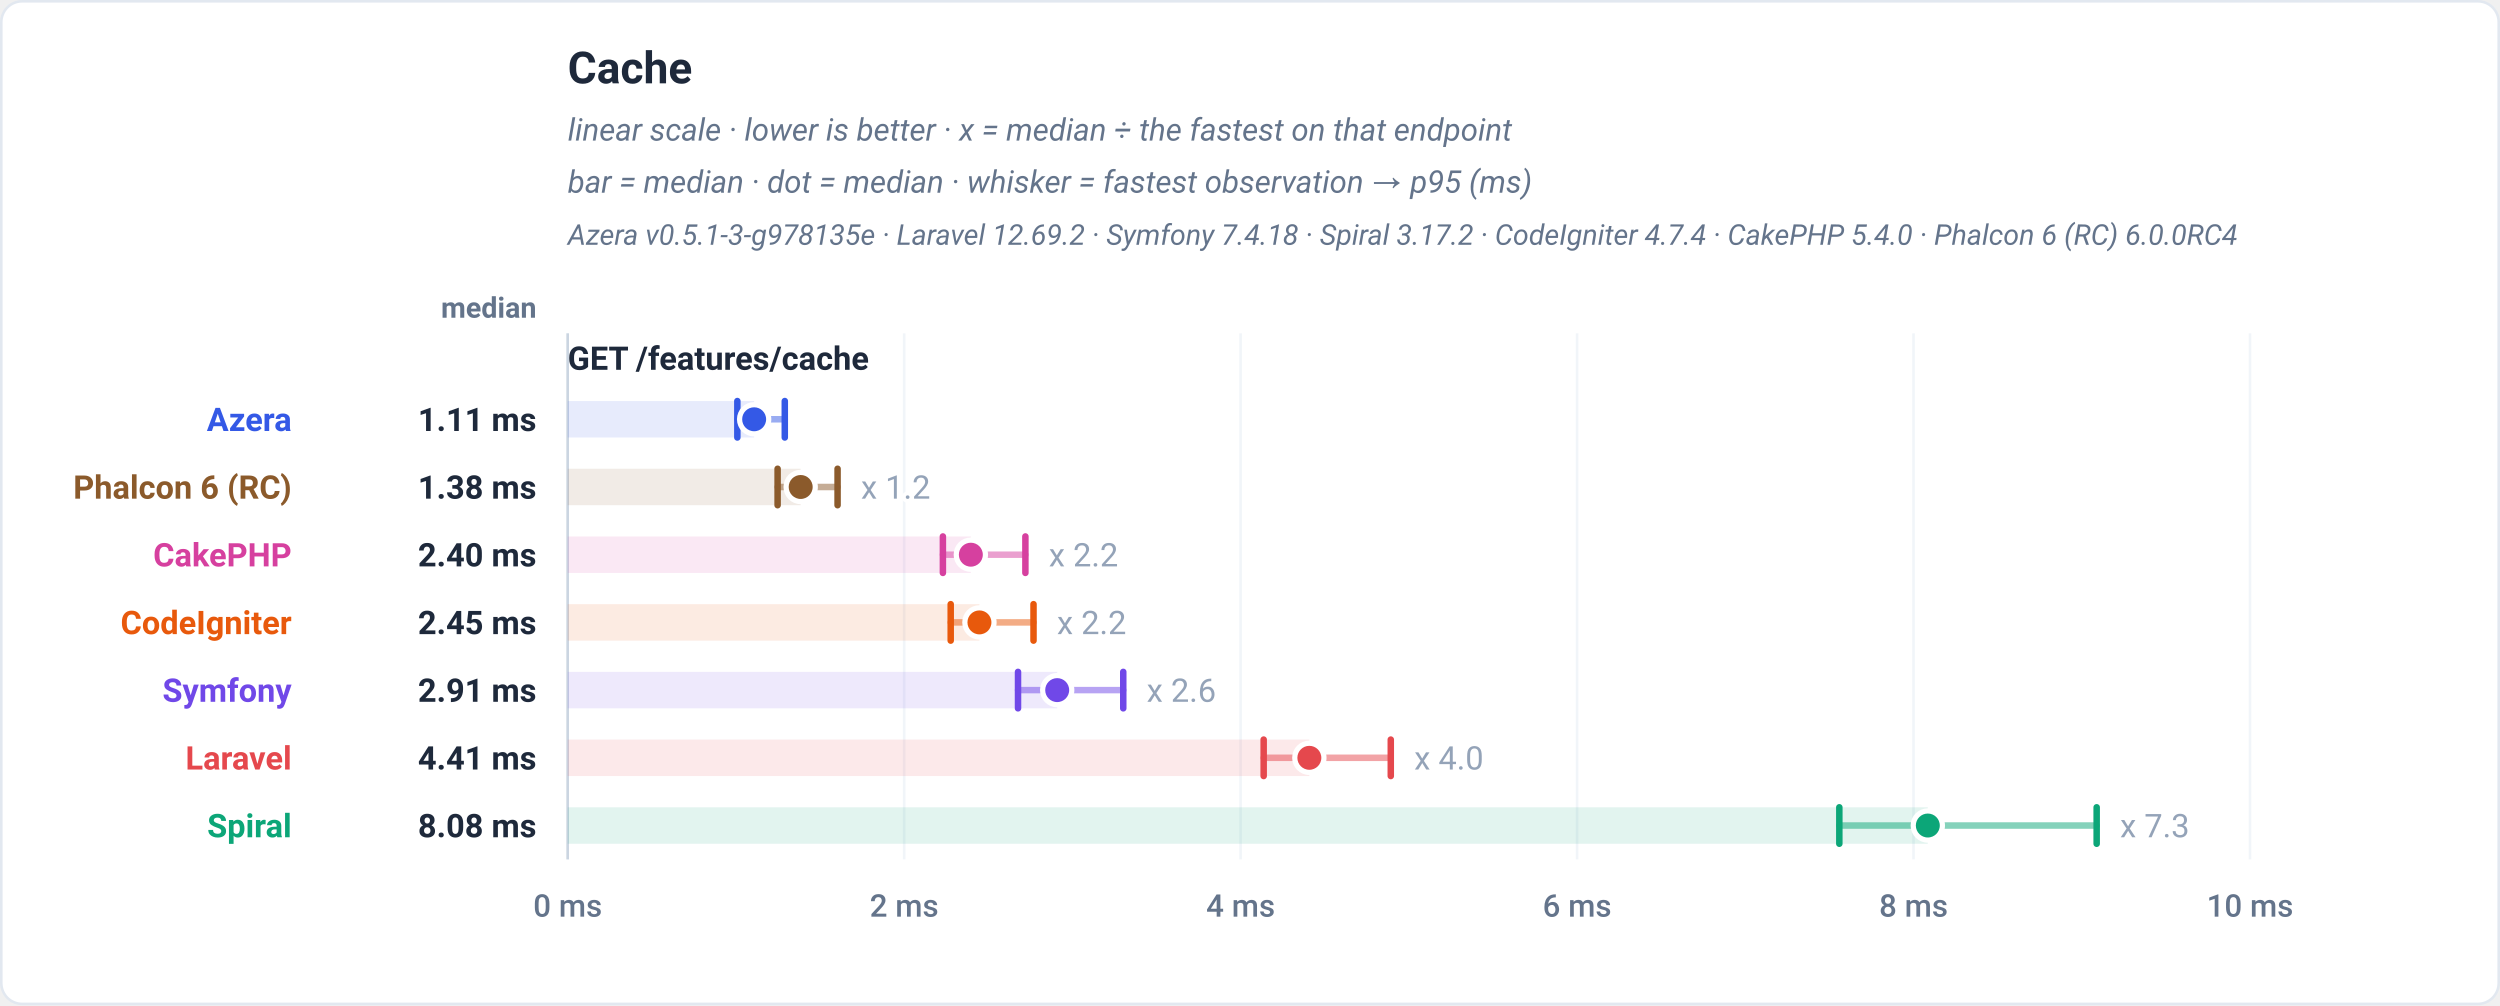
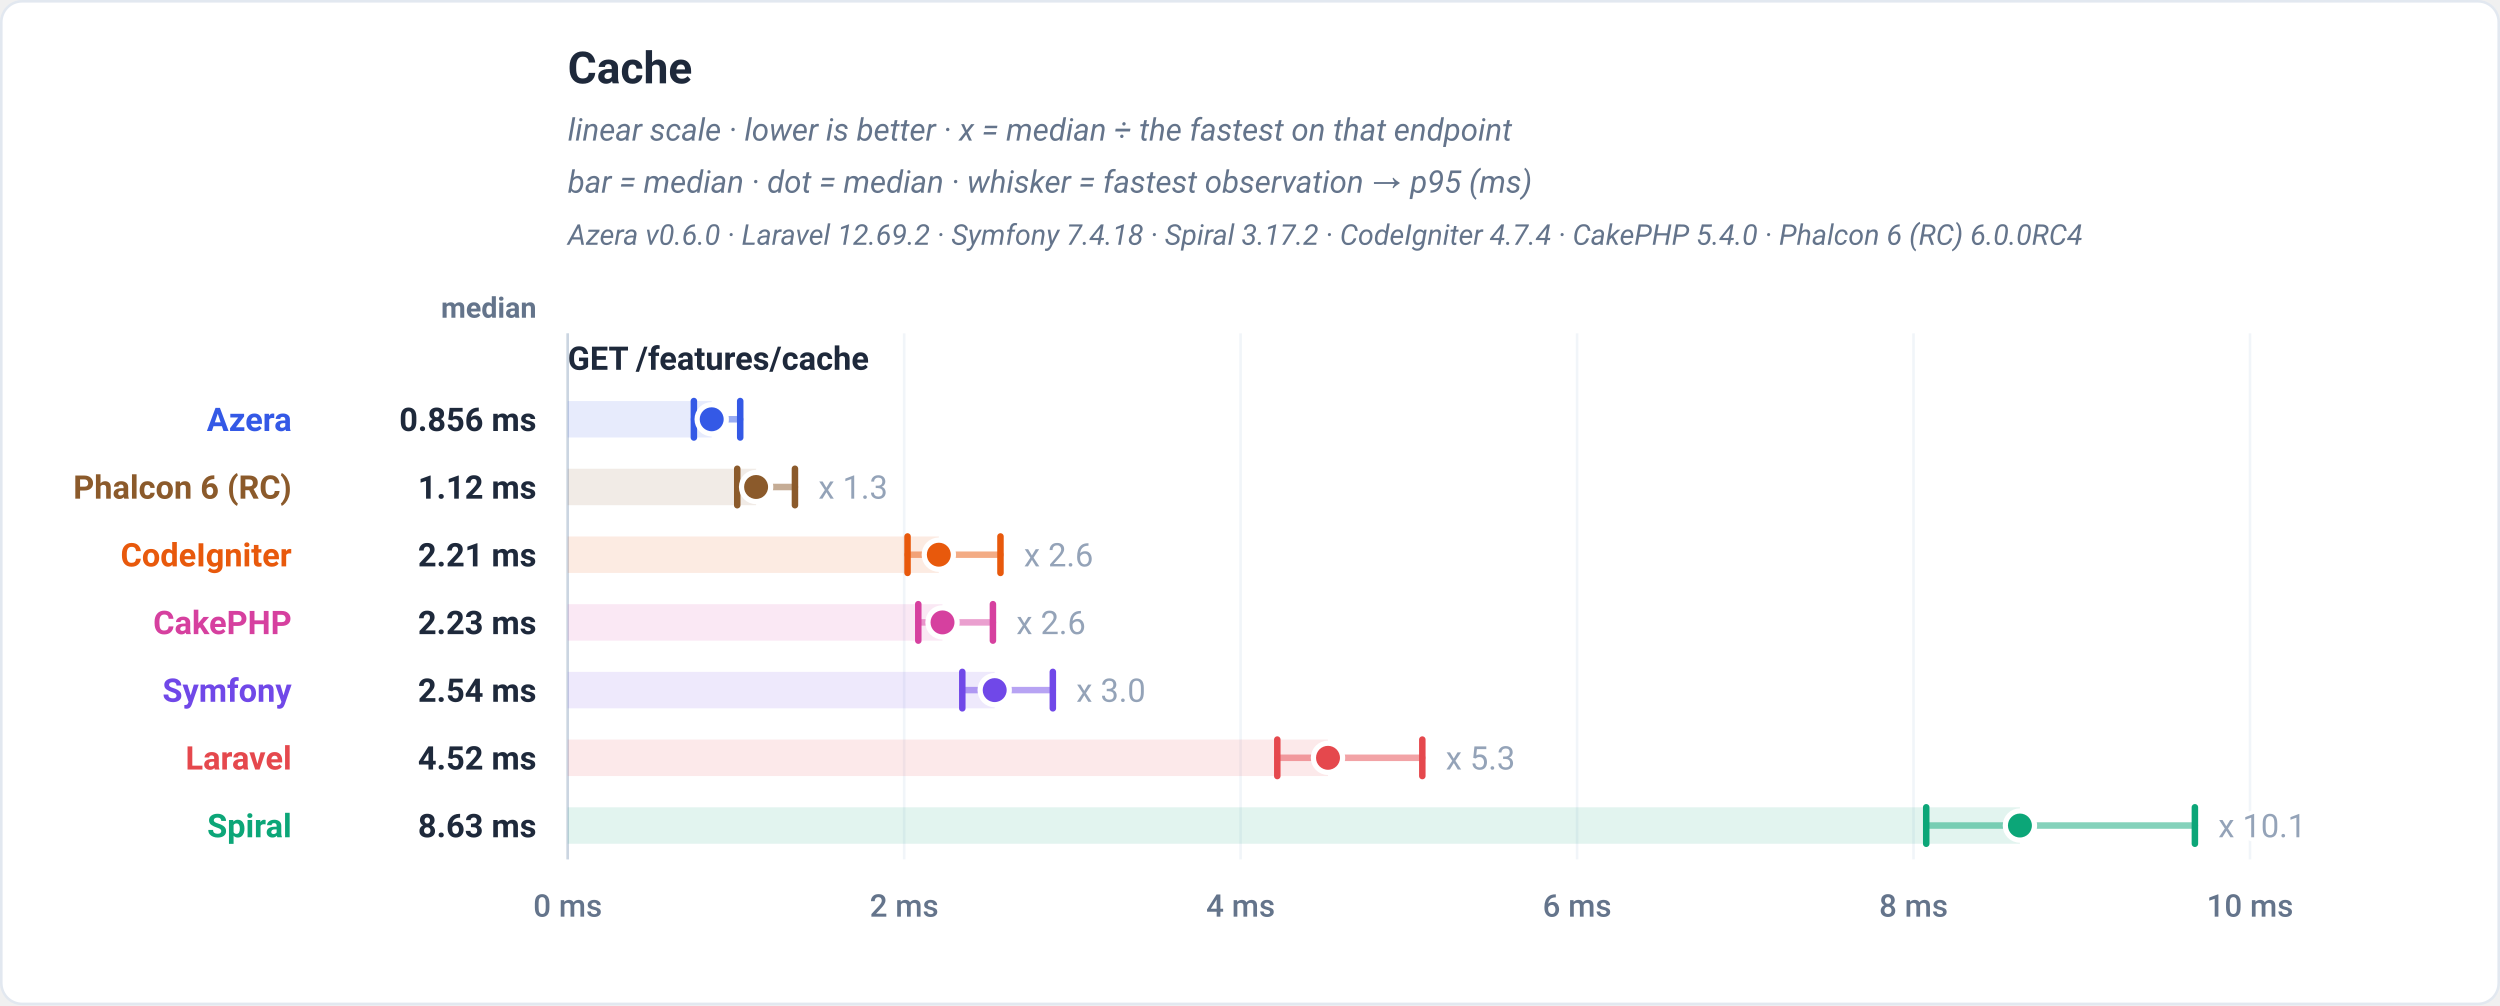
<svg xmlns="http://www.w3.org/2000/svg" viewBox="0 0 960 386" width="960" height="386" role="img" font-family="-apple-system,BlinkMacSystemFont,'Segoe UI',Roboto,Helvetica,Arial,sans-serif">
  <rect x="0.5" y="0.5" width="959" height="385" rx="8" fill="#ffffff" stroke="#e2e8f0" />
  <text x="218" y="32" font-family="-apple-system,BlinkMacSystemFont,'Segoe UI',Roboto,Helvetica,Arial,sans-serif" font-size="17" font-weight="700" fill="#1e293b" text-anchor="start">Cache</text>
  <text x="218" y="54" font-family="-apple-system,BlinkMacSystemFont,'Segoe UI',Roboto,Helvetica,Arial,sans-serif" font-size="12" font-weight="400" fill="#64748b" text-anchor="start" font-style="italic">linear scale · lower is better · x = median ÷ the fastest on that endpoint</text>
  <text x="218" y="74" font-family="-apple-system,BlinkMacSystemFont,'Segoe UI',Roboto,Helvetica,Arial,sans-serif" font-size="12" font-weight="400" fill="#64748b" text-anchor="start" font-style="italic">bar = median · dot = median · whisker = fastest observation → p95 (ms)</text>
-   <text x="218" y="94" font-family="-apple-system,BlinkMacSystemFont,'Segoe UI',Roboto,Helvetica,Arial,sans-serif" font-size="11" font-weight="400" fill="#64748b" text-anchor="start" font-style="italic">Azera v0.5.1-3-g978135e · Laravel 12.69.2 · Symfony 7.4.18 · Spiral 3.17.2 · CodeIgniter 4.7.4 · CakePHP 5.4.0 · Phalcon 6 (RC) 6.0.0RC4</text>
+   <text x="218" y="94" font-family="-apple-system,BlinkMacSystemFont,'Segoe UI',Roboto,Helvetica,Arial,sans-serif" font-size="11" font-weight="400" fill="#64748b" text-anchor="start" font-style="italic">Azera v0.6.0 · Laravel 12.69.2 · Symfony 7.4.18 · Spiral 3.17.2 · CodeIgniter 4.7.4 · CakePHP 5.4.0 · Phalcon 6 (RC) 6.0.0RC4</text>
  <text x="206" y="122" font-family="-apple-system,BlinkMacSystemFont,'Segoe UI',Roboto,Helvetica,Arial,sans-serif" font-size="11" font-weight="600" fill="#64748b" text-anchor="end">median</text>
  <line x1="218" y1="128" x2="218" y2="330" stroke="#f1f5f9" stroke-width="1" />
  <text x="218" y="352" font-family="-apple-system,BlinkMacSystemFont,'Segoe UI',Roboto,Helvetica,Arial,sans-serif" font-size="12" font-weight="500" fill="#64748b" text-anchor="middle">0 ms</text>
  <line x1="347.2" y1="128" x2="347.2" y2="330" stroke="#f1f5f9" stroke-width="1" />
  <text x="347.2" y="352" font-family="-apple-system,BlinkMacSystemFont,'Segoe UI',Roboto,Helvetica,Arial,sans-serif" font-size="12" font-weight="500" fill="#64748b" text-anchor="middle">2 ms</text>
  <line x1="476.4" y1="128" x2="476.4" y2="330" stroke="#f1f5f9" stroke-width="1" />
  <text x="476.4" y="352" font-family="-apple-system,BlinkMacSystemFont,'Segoe UI',Roboto,Helvetica,Arial,sans-serif" font-size="12" font-weight="500" fill="#64748b" text-anchor="middle">4 ms</text>
  <line x1="605.6" y1="128" x2="605.6" y2="330" stroke="#f1f5f9" stroke-width="1" />
  <text x="605.6" y="352" font-family="-apple-system,BlinkMacSystemFont,'Segoe UI',Roboto,Helvetica,Arial,sans-serif" font-size="12" font-weight="500" fill="#64748b" text-anchor="middle">6 ms</text>
  <line x1="734.8" y1="128" x2="734.8" y2="330" stroke="#f1f5f9" stroke-width="1" />
  <text x="734.8" y="352" font-family="-apple-system,BlinkMacSystemFont,'Segoe UI',Roboto,Helvetica,Arial,sans-serif" font-size="12" font-weight="500" fill="#64748b" text-anchor="middle">8 ms</text>
  <line x1="864" y1="128" x2="864" y2="330" stroke="#f1f5f9" stroke-width="1" />
  <text x="864" y="352" font-family="-apple-system,BlinkMacSystemFont,'Segoe UI',Roboto,Helvetica,Arial,sans-serif" font-size="12" font-weight="500" fill="#64748b" text-anchor="middle">10 ms</text>
  <line x1="218" y1="128" x2="218" y2="330" stroke="#cbd5e1" stroke-width="1" />
  <text x="218" y="142" font-family="-apple-system,BlinkMacSystemFont,'Segoe UI',Roboto,Helvetica,Arial,sans-serif" font-size="12.5" font-weight="700" fill="#1e293b" text-anchor="start">GET /features/cache</text>
-   <rect x="218" y="154" width="71.59" height="14" fill="#3459e6" fill-opacity="0.12" />
-   <line x1="283.14" y1="161" x2="301.36" y2="161" stroke="#3459e6" stroke-width="2.5" stroke-linecap="round" opacity="0.5" />
-   <line x1="283.14" y1="154" x2="283.14" y2="168" stroke="#3459e6" stroke-width="2.5" stroke-linecap="round" />
-   <line x1="301.36" y1="154" x2="301.36" y2="168" stroke="#3459e6" stroke-width="2.5" stroke-linecap="round" />
-   <circle cx="289.59" cy="161" r="5.6" fill="#3459e6" stroke="#ffffff" stroke-width="2" />
+   <rect x="218" y="154" width="55.29" height="14" fill="#3459e6" fill-opacity="0.12" />
+   <line x1="266.45" y1="161" x2="284.24" y2="161" stroke="#3459e6" stroke-width="2.5" stroke-linecap="round" opacity="0.5" />
+   <line x1="266.45" y1="154" x2="266.45" y2="168" stroke="#3459e6" stroke-width="2.5" stroke-linecap="round" />
+   <line x1="284.24" y1="154" x2="284.24" y2="168" stroke="#3459e6" stroke-width="2.5" stroke-linecap="round" />
+   <circle cx="273.29" cy="161" r="5.6" fill="#3459e6" stroke="#ffffff" stroke-width="2" />
  <text x="112" y="165.5" font-family="-apple-system,BlinkMacSystemFont,'Segoe UI',Roboto,Helvetica,Arial,sans-serif" font-size="12.5" font-weight="700" fill="#3459e6" text-anchor="end">Azera</text>
-   <text x="206" y="165.5" font-family="-apple-system,BlinkMacSystemFont,'Segoe UI',Roboto,Helvetica,Arial,sans-serif" font-size="12.5" font-weight="700" fill="#1e293b" text-anchor="end">1.11 ms</text>
-   <rect x="218" y="180" width="89.46" height="14" fill="#8b5a2b" fill-opacity="0.12" />
-   <line x1="298.6" y1="187" x2="321.63" y2="187" stroke="#8b5a2b" stroke-width="2.5" stroke-linecap="round" opacity="0.5" />
-   <line x1="298.6" y1="180" x2="298.6" y2="194" stroke="#8b5a2b" stroke-width="2.5" stroke-linecap="round" />
-   <line x1="321.63" y1="180" x2="321.63" y2="194" stroke="#8b5a2b" stroke-width="2.5" stroke-linecap="round" />
-   <circle cx="307.46" cy="187" r="5.6" fill="#8b5a2b" stroke="#ffffff" stroke-width="2" />
-   <text x="330.63" y="191.5" font-family="-apple-system,BlinkMacSystemFont,'Segoe UI',Roboto,Helvetica,Arial,sans-serif" font-size="12.5" font-weight="400" fill="#94a3b8" text-anchor="start" stroke="#ffffff" stroke-width="3" paint-order="stroke" stroke-linejoin="round">x 1.2</text>
+   <text x="206" y="165.5" font-family="-apple-system,BlinkMacSystemFont,'Segoe UI',Roboto,Helvetica,Arial,sans-serif" font-size="12.5" font-weight="700" fill="#1e293b" text-anchor="end">0.856 ms</text>
+   <rect x="218" y="180" width="72.34" height="14" fill="#8b5a2b" fill-opacity="0.12" />
+   <line x1="283.1" y1="187" x2="305.26" y2="187" stroke="#8b5a2b" stroke-width="2.5" stroke-linecap="round" opacity="0.5" />
+   <line x1="283.1" y1="180" x2="283.1" y2="194" stroke="#8b5a2b" stroke-width="2.5" stroke-linecap="round" />
+   <line x1="305.26" y1="180" x2="305.26" y2="194" stroke="#8b5a2b" stroke-width="2.5" stroke-linecap="round" />
+   <circle cx="290.34" cy="187" r="5.6" fill="#8b5a2b" stroke="#ffffff" stroke-width="2" />
+   <text x="314.26" y="191.5" font-family="-apple-system,BlinkMacSystemFont,'Segoe UI',Roboto,Helvetica,Arial,sans-serif" font-size="12.5" font-weight="400" fill="#94a3b8" text-anchor="start" stroke="#ffffff" stroke-width="3" paint-order="stroke" stroke-linejoin="round">x 1.3</text>
  <text x="112" y="191.5" font-family="-apple-system,BlinkMacSystemFont,'Segoe UI',Roboto,Helvetica,Arial,sans-serif" font-size="12.5" font-weight="700" fill="#8b5a2b" text-anchor="end">Phalcon 6 (RC)</text>
-   <text x="206" y="191.5" font-family="-apple-system,BlinkMacSystemFont,'Segoe UI',Roboto,Helvetica,Arial,sans-serif" font-size="12.5" font-weight="700" fill="#1e293b" text-anchor="end">1.38 ms</text>
-   <rect x="218" y="206" width="154.8" height="14" fill="#d6409f" fill-opacity="0.12" />
-   <line x1="362.07" y1="213" x2="393.75" y2="213" stroke="#d6409f" stroke-width="2.5" stroke-linecap="round" opacity="0.5" />
-   <line x1="362.07" y1="206" x2="362.07" y2="220" stroke="#d6409f" stroke-width="2.5" stroke-linecap="round" />
-   <line x1="393.75" y1="206" x2="393.75" y2="220" stroke="#d6409f" stroke-width="2.5" stroke-linecap="round" />
-   <circle cx="372.8" cy="213" r="5.6" fill="#d6409f" stroke="#ffffff" stroke-width="2" />
-   <text x="402.75" y="217.5" font-family="-apple-system,BlinkMacSystemFont,'Segoe UI',Roboto,Helvetica,Arial,sans-serif" font-size="12.5" font-weight="400" fill="#94a3b8" text-anchor="start" stroke="#ffffff" stroke-width="3" paint-order="stroke" stroke-linejoin="round">x 2.2</text>
-   <text x="112" y="217.5" font-family="-apple-system,BlinkMacSystemFont,'Segoe UI',Roboto,Helvetica,Arial,sans-serif" font-size="12.5" font-weight="700" fill="#d6409f" text-anchor="end">CakePHP</text>
-   <text x="206" y="217.5" font-family="-apple-system,BlinkMacSystemFont,'Segoe UI',Roboto,Helvetica,Arial,sans-serif" font-size="12.5" font-weight="700" fill="#1e293b" text-anchor="end">2.40 ms</text>
-   <rect x="218" y="232" width="158.1" height="14" fill="#e8590c" fill-opacity="0.12" />
-   <line x1="365.07" y1="239" x2="396.87" y2="239" stroke="#e8590c" stroke-width="2.5" stroke-linecap="round" opacity="0.5" />
-   <line x1="365.07" y1="232" x2="365.07" y2="246" stroke="#e8590c" stroke-width="2.5" stroke-linecap="round" />
-   <line x1="396.87" y1="232" x2="396.87" y2="246" stroke="#e8590c" stroke-width="2.5" stroke-linecap="round" />
-   <circle cx="376.1" cy="239" r="5.6" fill="#e8590c" stroke="#ffffff" stroke-width="2" />
-   <text x="405.87" y="243.5" font-family="-apple-system,BlinkMacSystemFont,'Segoe UI',Roboto,Helvetica,Arial,sans-serif" font-size="12.5" font-weight="400" fill="#94a3b8" text-anchor="start" stroke="#ffffff" stroke-width="3" paint-order="stroke" stroke-linejoin="round">x 2.2</text>
-   <text x="112" y="243.5" font-family="-apple-system,BlinkMacSystemFont,'Segoe UI',Roboto,Helvetica,Arial,sans-serif" font-size="12.5" font-weight="700" fill="#e8590c" text-anchor="end">CodeIgniter</text>
-   <text x="206" y="243.5" font-family="-apple-system,BlinkMacSystemFont,'Segoe UI',Roboto,Helvetica,Arial,sans-serif" font-size="12.5" font-weight="700" fill="#1e293b" text-anchor="end">2.45 ms</text>
-   <rect x="218" y="258" width="187.96" height="14" fill="#7048e8" fill-opacity="0.12" />
-   <line x1="390.92" y1="265" x2="431.33" y2="265" stroke="#7048e8" stroke-width="2.5" stroke-linecap="round" opacity="0.5" />
-   <line x1="390.92" y1="258" x2="390.92" y2="272" stroke="#7048e8" stroke-width="2.5" stroke-linecap="round" />
-   <line x1="431.33" y1="258" x2="431.33" y2="272" stroke="#7048e8" stroke-width="2.5" stroke-linecap="round" />
-   <circle cx="405.96" cy="265" r="5.6" fill="#7048e8" stroke="#ffffff" stroke-width="2" />
-   <text x="440.33" y="269.5" font-family="-apple-system,BlinkMacSystemFont,'Segoe UI',Roboto,Helvetica,Arial,sans-serif" font-size="12.5" font-weight="400" fill="#94a3b8" text-anchor="start" stroke="#ffffff" stroke-width="3" paint-order="stroke" stroke-linejoin="round">x 2.6</text>
+   <text x="206" y="191.5" font-family="-apple-system,BlinkMacSystemFont,'Segoe UI',Roboto,Helvetica,Arial,sans-serif" font-size="12.5" font-weight="700" fill="#1e293b" text-anchor="end">1.12 ms</text>
+   <rect x="218" y="206" width="142.51" height="14" fill="#e8590c" fill-opacity="0.12" />
+   <line x1="348.5" y1="213" x2="384.18" y2="213" stroke="#e8590c" stroke-width="2.5" stroke-linecap="round" opacity="0.5" />
+   <line x1="348.5" y1="206" x2="348.5" y2="220" stroke="#e8590c" stroke-width="2.5" stroke-linecap="round" />
+   <line x1="384.18" y1="206" x2="384.18" y2="220" stroke="#e8590c" stroke-width="2.5" stroke-linecap="round" />
+   <circle cx="360.51" cy="213" r="5.6" fill="#e8590c" stroke="#ffffff" stroke-width="2" />
+   <text x="393.18" y="217.5" font-family="-apple-system,BlinkMacSystemFont,'Segoe UI',Roboto,Helvetica,Arial,sans-serif" font-size="12.5" font-weight="400" fill="#94a3b8" text-anchor="start" stroke="#ffffff" stroke-width="3" paint-order="stroke" stroke-linejoin="round">x 2.6</text>
+   <text x="112" y="217.5" font-family="-apple-system,BlinkMacSystemFont,'Segoe UI',Roboto,Helvetica,Arial,sans-serif" font-size="12.5" font-weight="700" fill="#e8590c" text-anchor="end">CodeIgniter</text>
+   <text x="206" y="217.5" font-family="-apple-system,BlinkMacSystemFont,'Segoe UI',Roboto,Helvetica,Arial,sans-serif" font-size="12.5" font-weight="700" fill="#1e293b" text-anchor="end">2.21 ms</text>
+   <rect x="218" y="232" width="143.92" height="14" fill="#d6409f" fill-opacity="0.12" />
+   <line x1="352.62" y1="239" x2="381.28" y2="239" stroke="#d6409f" stroke-width="2.5" stroke-linecap="round" opacity="0.5" />
+   <line x1="352.62" y1="232" x2="352.62" y2="246" stroke="#d6409f" stroke-width="2.5" stroke-linecap="round" />
+   <line x1="381.28" y1="232" x2="381.28" y2="246" stroke="#d6409f" stroke-width="2.5" stroke-linecap="round" />
+   <circle cx="361.92" cy="239" r="5.6" fill="#d6409f" stroke="#ffffff" stroke-width="2" />
+   <text x="390.28" y="243.5" font-family="-apple-system,BlinkMacSystemFont,'Segoe UI',Roboto,Helvetica,Arial,sans-serif" font-size="12.5" font-weight="400" fill="#94a3b8" text-anchor="start" stroke="#ffffff" stroke-width="3" paint-order="stroke" stroke-linejoin="round">x 2.6</text>
+   <text x="112" y="243.5" font-family="-apple-system,BlinkMacSystemFont,'Segoe UI',Roboto,Helvetica,Arial,sans-serif" font-size="12.5" font-weight="700" fill="#d6409f" text-anchor="end">CakePHP</text>
+   <text x="206" y="243.5" font-family="-apple-system,BlinkMacSystemFont,'Segoe UI',Roboto,Helvetica,Arial,sans-serif" font-size="12.5" font-weight="700" fill="#1e293b" text-anchor="end">2.23 ms</text>
+   <rect x="218" y="258" width="163.96" height="14" fill="#7048e8" fill-opacity="0.12" />
+   <line x1="369.52" y1="265" x2="404.29" y2="265" stroke="#7048e8" stroke-width="2.5" stroke-linecap="round" opacity="0.5" />
+   <line x1="369.52" y1="258" x2="369.52" y2="272" stroke="#7048e8" stroke-width="2.5" stroke-linecap="round" />
+   <line x1="404.29" y1="258" x2="404.29" y2="272" stroke="#7048e8" stroke-width="2.5" stroke-linecap="round" />
+   <circle cx="381.96" cy="265" r="5.6" fill="#7048e8" stroke="#ffffff" stroke-width="2" />
+   <text x="413.29" y="269.5" font-family="-apple-system,BlinkMacSystemFont,'Segoe UI',Roboto,Helvetica,Arial,sans-serif" font-size="12.5" font-weight="400" fill="#94a3b8" text-anchor="start" stroke="#ffffff" stroke-width="3" paint-order="stroke" stroke-linejoin="round">x 3.0</text>
  <text x="112" y="269.5" font-family="-apple-system,BlinkMacSystemFont,'Segoe UI',Roboto,Helvetica,Arial,sans-serif" font-size="12.5" font-weight="700" fill="#7048e8" text-anchor="end">Symfony</text>
-   <text x="206" y="269.5" font-family="-apple-system,BlinkMacSystemFont,'Segoe UI',Roboto,Helvetica,Arial,sans-serif" font-size="12.5" font-weight="700" fill="#1e293b" text-anchor="end">2.91 ms</text>
-   <rect x="218" y="284" width="284.79" height="14" fill="#e5484d" fill-opacity="0.12" />
-   <line x1="485.25" y1="291" x2="534.06" y2="291" stroke="#e5484d" stroke-width="2.5" stroke-linecap="round" opacity="0.5" />
-   <line x1="485.25" y1="284" x2="485.25" y2="298" stroke="#e5484d" stroke-width="2.5" stroke-linecap="round" />
-   <line x1="534.06" y1="284" x2="534.06" y2="298" stroke="#e5484d" stroke-width="2.5" stroke-linecap="round" />
-   <circle cx="502.79" cy="291" r="5.6" fill="#e5484d" stroke="#ffffff" stroke-width="2" />
-   <text x="543.06" y="295.5" font-family="-apple-system,BlinkMacSystemFont,'Segoe UI',Roboto,Helvetica,Arial,sans-serif" font-size="12.5" font-weight="400" fill="#94a3b8" text-anchor="start" stroke="#ffffff" stroke-width="3" paint-order="stroke" stroke-linejoin="round">x 4.0</text>
+   <text x="206" y="269.5" font-family="-apple-system,BlinkMacSystemFont,'Segoe UI',Roboto,Helvetica,Arial,sans-serif" font-size="12.5" font-weight="700" fill="#1e293b" text-anchor="end">2.54 ms</text>
+   <rect x="218" y="284" width="291.95" height="14" fill="#e5484d" fill-opacity="0.12" />
+   <line x1="490.48" y1="291" x2="546.17" y2="291" stroke="#e5484d" stroke-width="2.5" stroke-linecap="round" opacity="0.5" />
+   <line x1="490.48" y1="284" x2="490.48" y2="298" stroke="#e5484d" stroke-width="2.5" stroke-linecap="round" />
+   <line x1="546.17" y1="284" x2="546.17" y2="298" stroke="#e5484d" stroke-width="2.5" stroke-linecap="round" />
+   <circle cx="509.95" cy="291" r="5.6" fill="#e5484d" stroke="#ffffff" stroke-width="2" />
+   <text x="555.17" y="295.5" font-family="-apple-system,BlinkMacSystemFont,'Segoe UI',Roboto,Helvetica,Arial,sans-serif" font-size="12.5" font-weight="400" fill="#94a3b8" text-anchor="start" stroke="#ffffff" stroke-width="3" paint-order="stroke" stroke-linejoin="round">x 5.3</text>
  <text x="112" y="295.5" font-family="-apple-system,BlinkMacSystemFont,'Segoe UI',Roboto,Helvetica,Arial,sans-serif" font-size="12.5" font-weight="700" fill="#e5484d" text-anchor="end">Laravel</text>
-   <text x="206" y="295.5" font-family="-apple-system,BlinkMacSystemFont,'Segoe UI',Roboto,Helvetica,Arial,sans-serif" font-size="12.5" font-weight="700" fill="#1e293b" text-anchor="end">4.41 ms</text>
-   <rect x="218" y="310" width="522.28" height="14" fill="#0ca678" fill-opacity="0.12" />
-   <line x1="706.3" y1="317" x2="805.12" y2="317" stroke="#0ca678" stroke-width="2.5" stroke-linecap="round" opacity="0.5" />
-   <line x1="706.3" y1="310" x2="706.3" y2="324" stroke="#0ca678" stroke-width="2.5" stroke-linecap="round" />
-   <line x1="805.12" y1="310" x2="805.12" y2="324" stroke="#0ca678" stroke-width="2.5" stroke-linecap="round" />
-   <circle cx="740.28" cy="317" r="5.6" fill="#0ca678" stroke="#ffffff" stroke-width="2" />
-   <text x="814.12" y="321.5" font-family="-apple-system,BlinkMacSystemFont,'Segoe UI',Roboto,Helvetica,Arial,sans-serif" font-size="12.5" font-weight="400" fill="#94a3b8" text-anchor="start" stroke="#ffffff" stroke-width="3" paint-order="stroke" stroke-linejoin="round">x 7.3</text>
+   <text x="206" y="295.5" font-family="-apple-system,BlinkMacSystemFont,'Segoe UI',Roboto,Helvetica,Arial,sans-serif" font-size="12.5" font-weight="700" fill="#1e293b" text-anchor="end">4.52 ms</text>
+   <rect x="218" y="310" width="557.65" height="14" fill="#0ca678" fill-opacity="0.12" />
+   <line x1="739.67" y1="317" x2="842.84" y2="317" stroke="#0ca678" stroke-width="2.5" stroke-linecap="round" opacity="0.5" />
+   <line x1="739.67" y1="310" x2="739.67" y2="324" stroke="#0ca678" stroke-width="2.5" stroke-linecap="round" />
+   <line x1="842.84" y1="310" x2="842.84" y2="324" stroke="#0ca678" stroke-width="2.5" stroke-linecap="round" />
+   <circle cx="775.65" cy="317" r="5.6" fill="#0ca678" stroke="#ffffff" stroke-width="2" />
+   <text x="851.84" y="321.5" font-family="-apple-system,BlinkMacSystemFont,'Segoe UI',Roboto,Helvetica,Arial,sans-serif" font-size="12.5" font-weight="400" fill="#94a3b8" text-anchor="start" stroke="#ffffff" stroke-width="3" paint-order="stroke" stroke-linejoin="round">x 10.1</text>
  <text x="112" y="321.5" font-family="-apple-system,BlinkMacSystemFont,'Segoe UI',Roboto,Helvetica,Arial,sans-serif" font-size="12.5" font-weight="700" fill="#0ca678" text-anchor="end">Spiral</text>
-   <text x="206" y="321.5" font-family="-apple-system,BlinkMacSystemFont,'Segoe UI',Roboto,Helvetica,Arial,sans-serif" font-size="12.5" font-weight="700" fill="#1e293b" text-anchor="end">8.08 ms</text>
+   <text x="206" y="321.5" font-family="-apple-system,BlinkMacSystemFont,'Segoe UI',Roboto,Helvetica,Arial,sans-serif" font-size="12.5" font-weight="700" fill="#1e293b" text-anchor="end">8.63 ms</text>
</svg>
